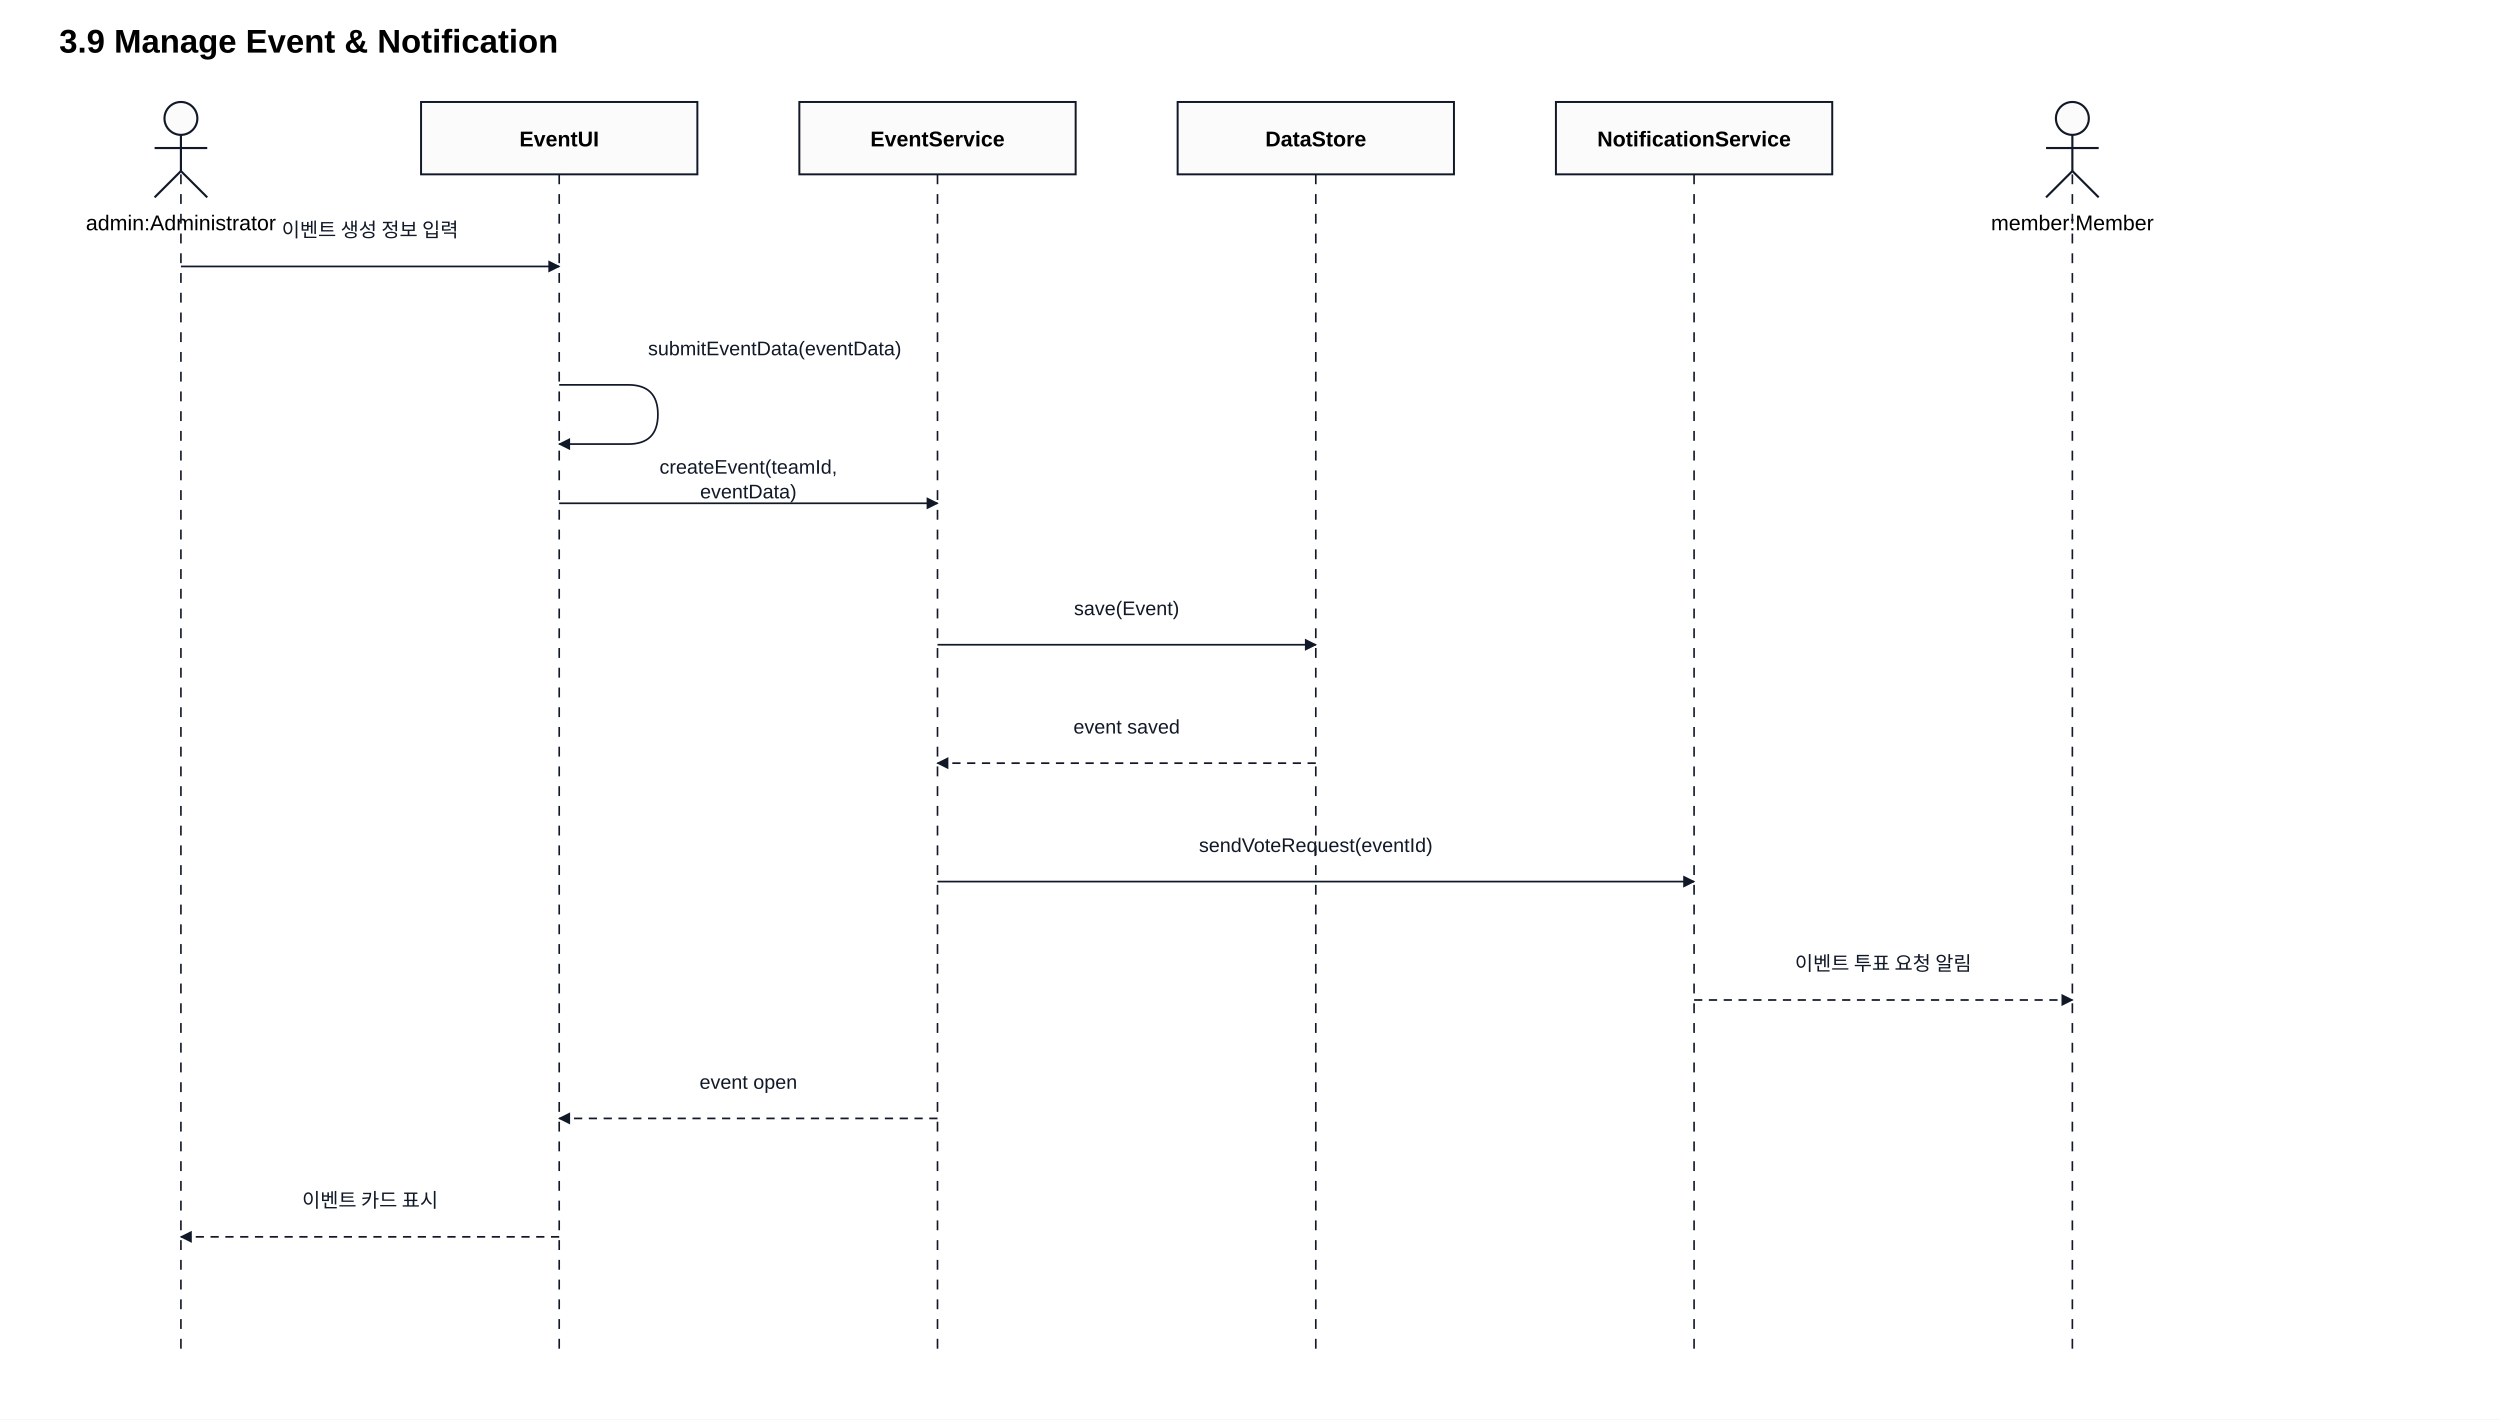
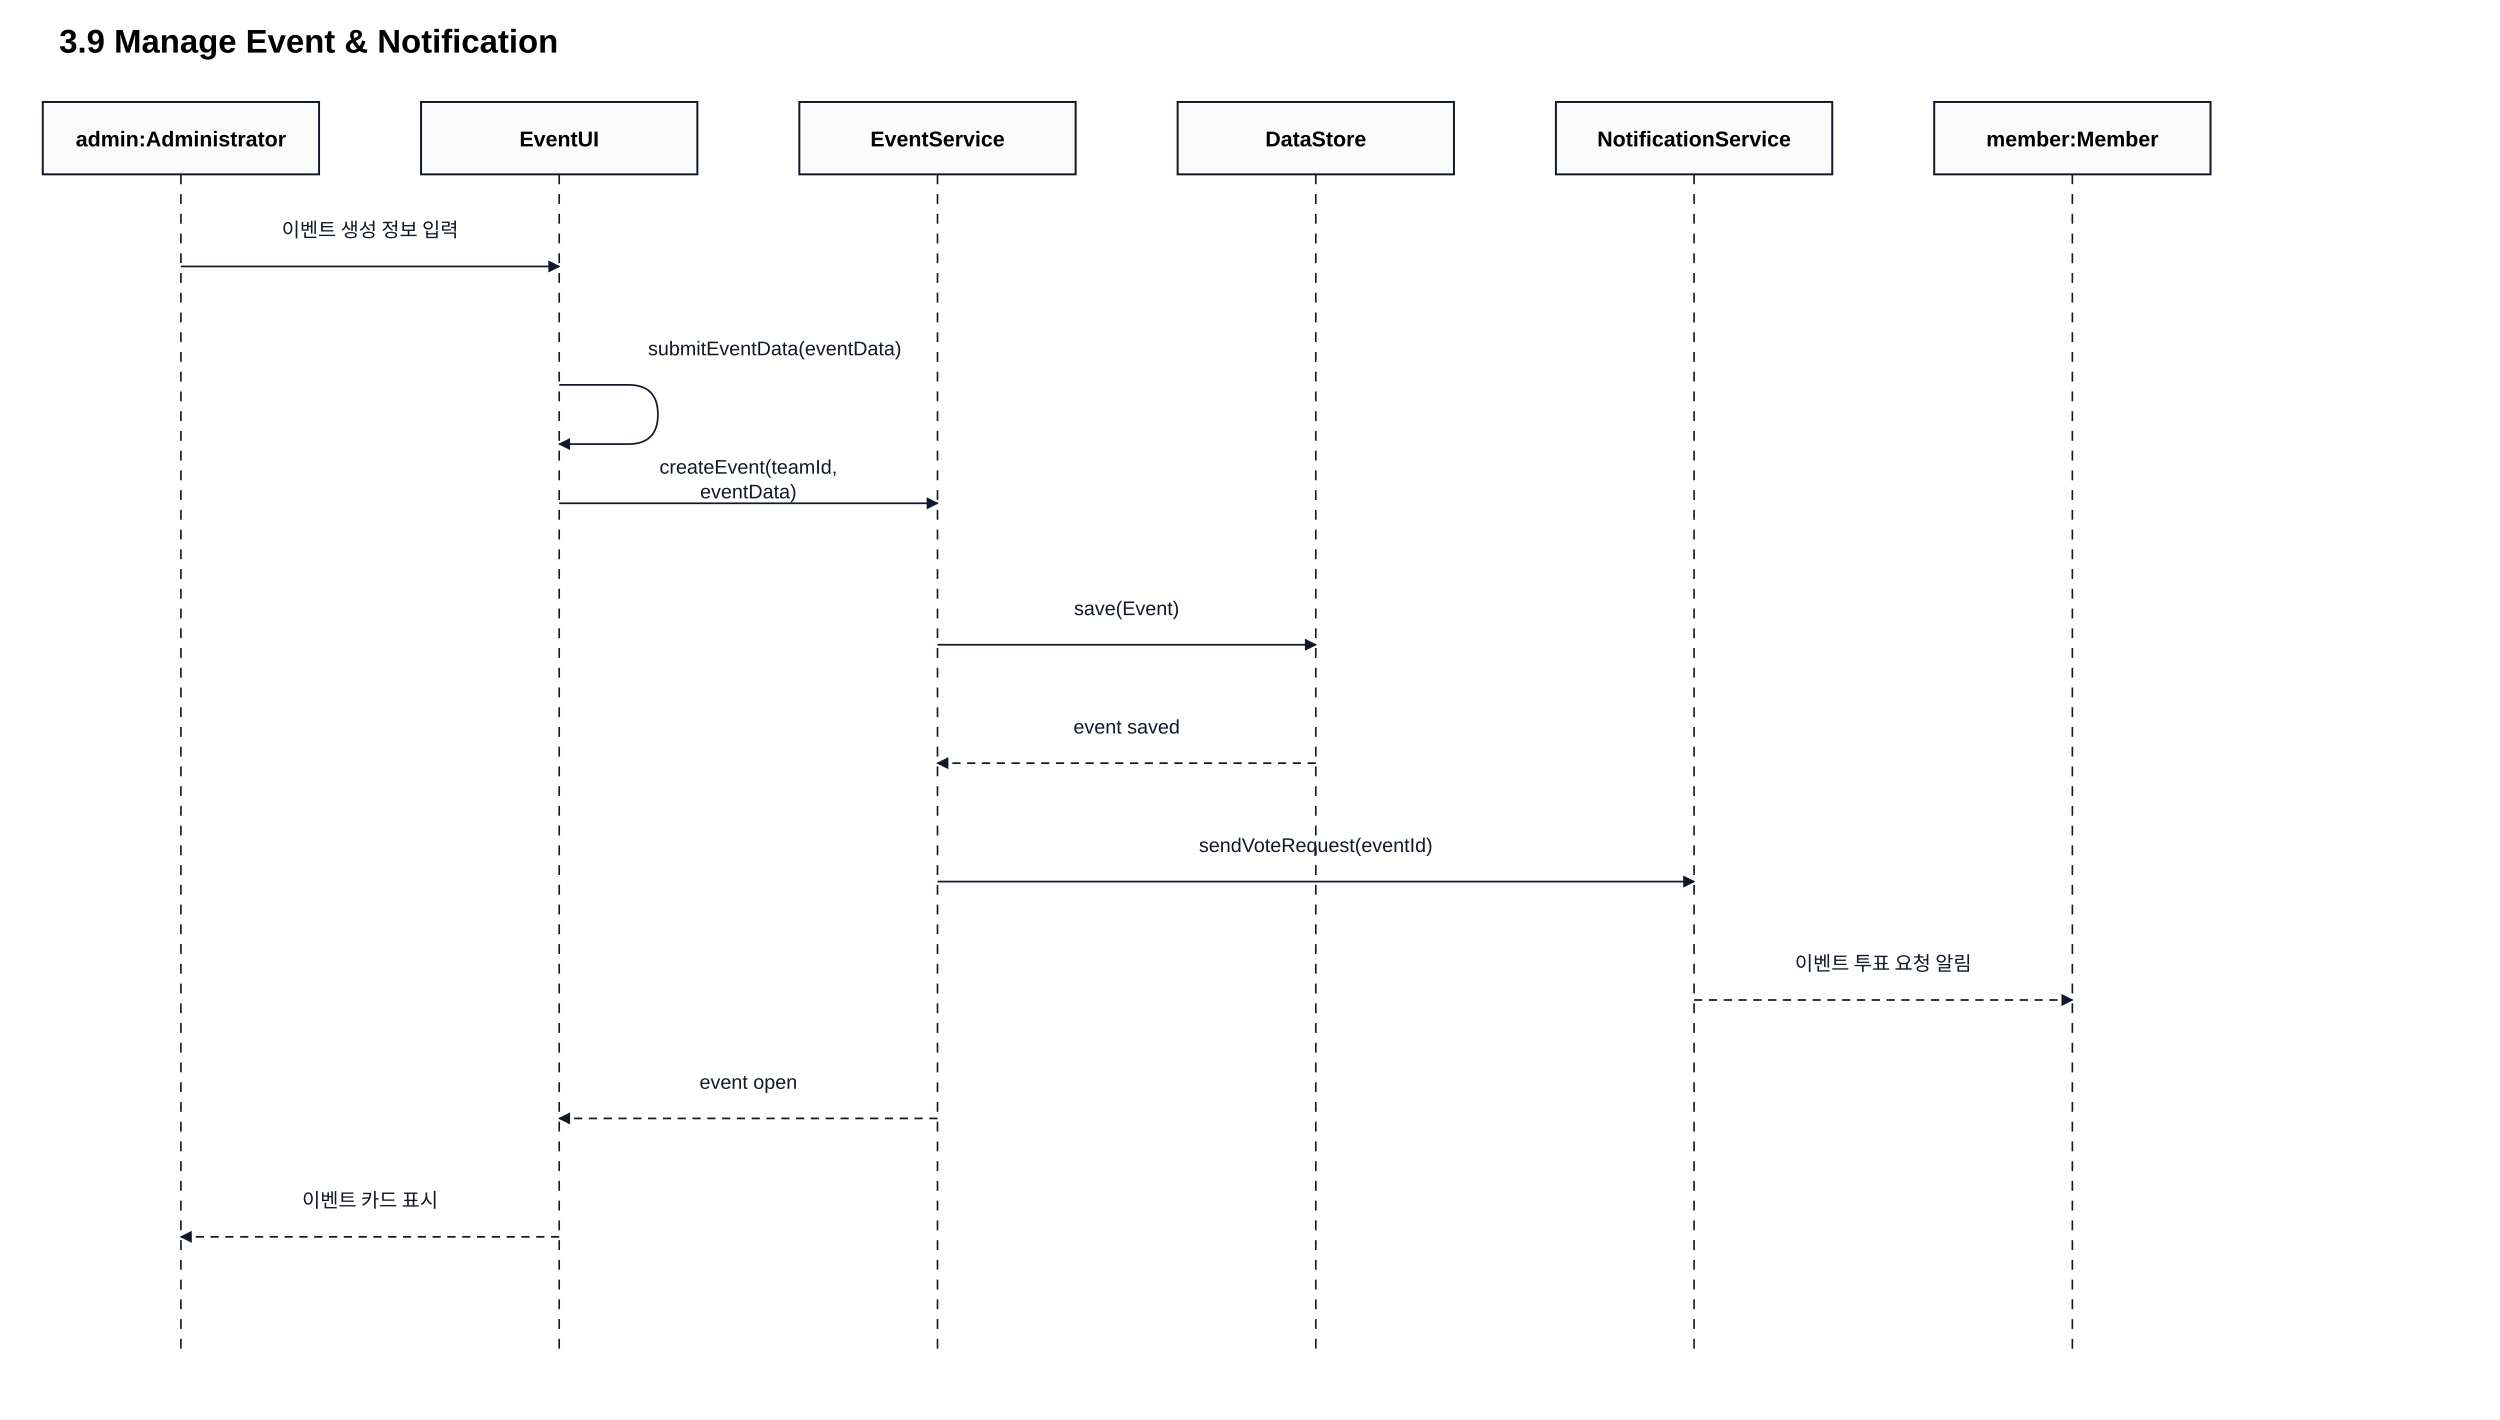
<svg xmlns="http://www.w3.org/2000/svg" width="1520" height="863" viewBox="0 0 1520 863">
  <defs>
    <marker id="arrow" viewBox="0 0 10 10" refX="9" refY="5" markerWidth="7" markerHeight="7" orient="auto">
      <path d="M0 0 L10 5 L0 10 z" fill="#111827" />
    </marker>
    <marker id="hollowArrow" viewBox="0 0 10 10" refX="9" refY="5" markerWidth="7" markerHeight="7" orient="auto">
      <path d="M0 0 L10 5 L0 10 z" fill="#fbfbfb" stroke="#111827" />
    </marker>
    <marker id="diamond" viewBox="0 0 16 10" refX="1" refY="5" markerWidth="11" markerHeight="9" orient="auto">
      <path d="M1 5 L8 1 L15 5 L8 9 z" fill="#111827" stroke="#111827" />
    </marker>
  </defs>
  <rect width="100%" height="100%" fill="#ffffff" />
  <text x="36" y="32" font-family="Arial, sans-serif" font-size="20" font-weight="700">3.9 Manage Event &amp; Notification</text>
-   <circle cx="110" cy="72" r="10" fill="#fbfbfb" stroke="#111827" stroke-width="1.3" />
-   <line x1="110" y1="82" x2="110" y2="104" stroke="#111827" stroke-width="1.3" />
-   <line x1="94" y1="90" x2="126" y2="90" stroke="#111827" stroke-width="1.3" />
-   <line x1="110" y1="104" x2="94" y2="120" stroke="#111827" stroke-width="1.3" />
-   <line x1="110" y1="104" x2="126" y2="120" stroke="#111827" stroke-width="1.3" />
-   <text x="110" y="140" text-anchor="middle" font-family="Arial, sans-serif" font-size="13">admin:Administrator</text>
+   <rect x="26" y="62" width="168" height="44" fill="#fbfbfb" stroke="#111827" stroke-width="1.2" />
+   <text x="110" y="89" text-anchor="middle" font-family="Arial, sans-serif" font-size="13" font-weight="700">admin:Administrator</text>
  <line x1="110" y1="106" x2="110" y2="823" stroke="#111827" stroke-width="1" stroke-dasharray="6 6" />
  <rect x="256" y="62" width="168" height="44" fill="#fbfbfb" stroke="#111827" stroke-width="1.2" />
  <text x="340" y="89" text-anchor="middle" font-family="Arial, sans-serif" font-size="13" font-weight="700">EventUI</text>
  <line x1="340" y1="106" x2="340" y2="823" stroke="#111827" stroke-width="1" stroke-dasharray="6 6" />
  <rect x="486" y="62" width="168" height="44" fill="#fbfbfb" stroke="#111827" stroke-width="1.2" />
  <text x="570" y="89" text-anchor="middle" font-family="Arial, sans-serif" font-size="13" font-weight="700">EventService</text>
  <line x1="570" y1="106" x2="570" y2="823" stroke="#111827" stroke-width="1" stroke-dasharray="6 6" />
  <rect x="716" y="62" width="168" height="44" fill="#fbfbfb" stroke="#111827" stroke-width="1.2" />
  <text x="800" y="89" text-anchor="middle" font-family="Arial, sans-serif" font-size="13" font-weight="700">DataStore</text>
  <line x1="800" y1="106" x2="800" y2="823" stroke="#111827" stroke-width="1" stroke-dasharray="6 6" />
  <rect x="946" y="62" width="168" height="44" fill="#fbfbfb" stroke="#111827" stroke-width="1.2" />
  <text x="1030" y="89" text-anchor="middle" font-family="Arial, sans-serif" font-size="13" font-weight="700">NotificationService</text>
  <line x1="1030" y1="106" x2="1030" y2="823" stroke="#111827" stroke-width="1" stroke-dasharray="6 6" />
-   <circle cx="1260" cy="72" r="10" fill="#fbfbfb" stroke="#111827" stroke-width="1.3" />
-   <line x1="1260" y1="82" x2="1260" y2="104" stroke="#111827" stroke-width="1.3" />
-   <line x1="1244" y1="90" x2="1276" y2="90" stroke="#111827" stroke-width="1.3" />
-   <line x1="1260" y1="104" x2="1244" y2="120" stroke="#111827" stroke-width="1.3" />
-   <line x1="1260" y1="104" x2="1276" y2="120" stroke="#111827" stroke-width="1.3" />
-   <text x="1260" y="140" text-anchor="middle" font-family="Arial, sans-serif" font-size="13">member:Member</text>
+   <rect x="1176" y="62" width="168" height="44" fill="#fbfbfb" stroke="#111827" stroke-width="1.2" />
+   <text x="1260" y="89" text-anchor="middle" font-family="Arial, sans-serif" font-size="13" font-weight="700">member:Member</text>
  <line x1="1260" y1="106" x2="1260" y2="823" stroke="#111827" stroke-width="1" stroke-dasharray="6 6" />
  <line x1="110" y1="162" x2="340" y2="162" stroke="#111827" stroke-width="1.05" marker-end="url(#arrow)" />
  <text x="225" y="144" text-anchor="middle" font-family="Arial, sans-serif" font-size="12" font-weight="400" fill="#111827">이벤트 생성 정보 입력</text>
  <path d="M340 234 h42 q18 0 18 18 q0 18 -18 18 h-42" fill="none" stroke="#111827" stroke-width="1.05" marker-end="url(#arrow)" />
  <text x="394" y="216" text-anchor="start" font-family="Arial, sans-serif" font-size="12" font-weight="400" fill="#111827">submitEventData(eventData)</text>
  <line x1="340" y1="306" x2="570" y2="306" stroke="#111827" stroke-width="1.05" marker-end="url(#arrow)" />
  <text x="455" y="288" text-anchor="middle" font-family="Arial, sans-serif" font-size="12" font-weight="400" fill="#111827">createEvent(teamId,</text>
  <text x="455" y="303" text-anchor="middle" font-family="Arial, sans-serif" font-size="12" font-weight="400" fill="#111827">eventData)</text>
  <line x1="570" y1="392" x2="800" y2="392" stroke="#111827" stroke-width="1.05" marker-end="url(#arrow)" />
  <text x="685" y="374" text-anchor="middle" font-family="Arial, sans-serif" font-size="12" font-weight="400" fill="#111827">save(Event)</text>
  <line x1="800" y1="464" x2="570" y2="464" stroke="#111827" stroke-width="1.05" marker-end="url(#arrow)" stroke-dasharray="5 4" />
  <text x="685" y="446" text-anchor="middle" font-family="Arial, sans-serif" font-size="12" font-weight="400" fill="#111827">event saved</text>
  <line x1="570" y1="536" x2="1030" y2="536" stroke="#111827" stroke-width="1.05" marker-end="url(#arrow)" />
  <text x="800" y="518" text-anchor="middle" font-family="Arial, sans-serif" font-size="12" font-weight="400" fill="#111827">sendVoteRequest(eventId)</text>
  <line x1="1030" y1="608" x2="1260" y2="608" stroke="#111827" stroke-width="1.05" marker-end="url(#arrow)" stroke-dasharray="5 4" />
  <text x="1145" y="590" text-anchor="middle" font-family="Arial, sans-serif" font-size="12" font-weight="400" fill="#111827">이벤트 투표 요청 알림</text>
  <line x1="570" y1="680" x2="340" y2="680" stroke="#111827" stroke-width="1.05" marker-end="url(#arrow)" stroke-dasharray="5 4" />
  <text x="455" y="662" text-anchor="middle" font-family="Arial, sans-serif" font-size="12" font-weight="400" fill="#111827">event open</text>
  <line x1="340" y1="752" x2="110" y2="752" stroke="#111827" stroke-width="1.05" marker-end="url(#arrow)" stroke-dasharray="5 4" />
  <text x="225" y="734" text-anchor="middle" font-family="Arial, sans-serif" font-size="12" font-weight="400" fill="#111827">이벤트 카드 표시</text>
</svg>
